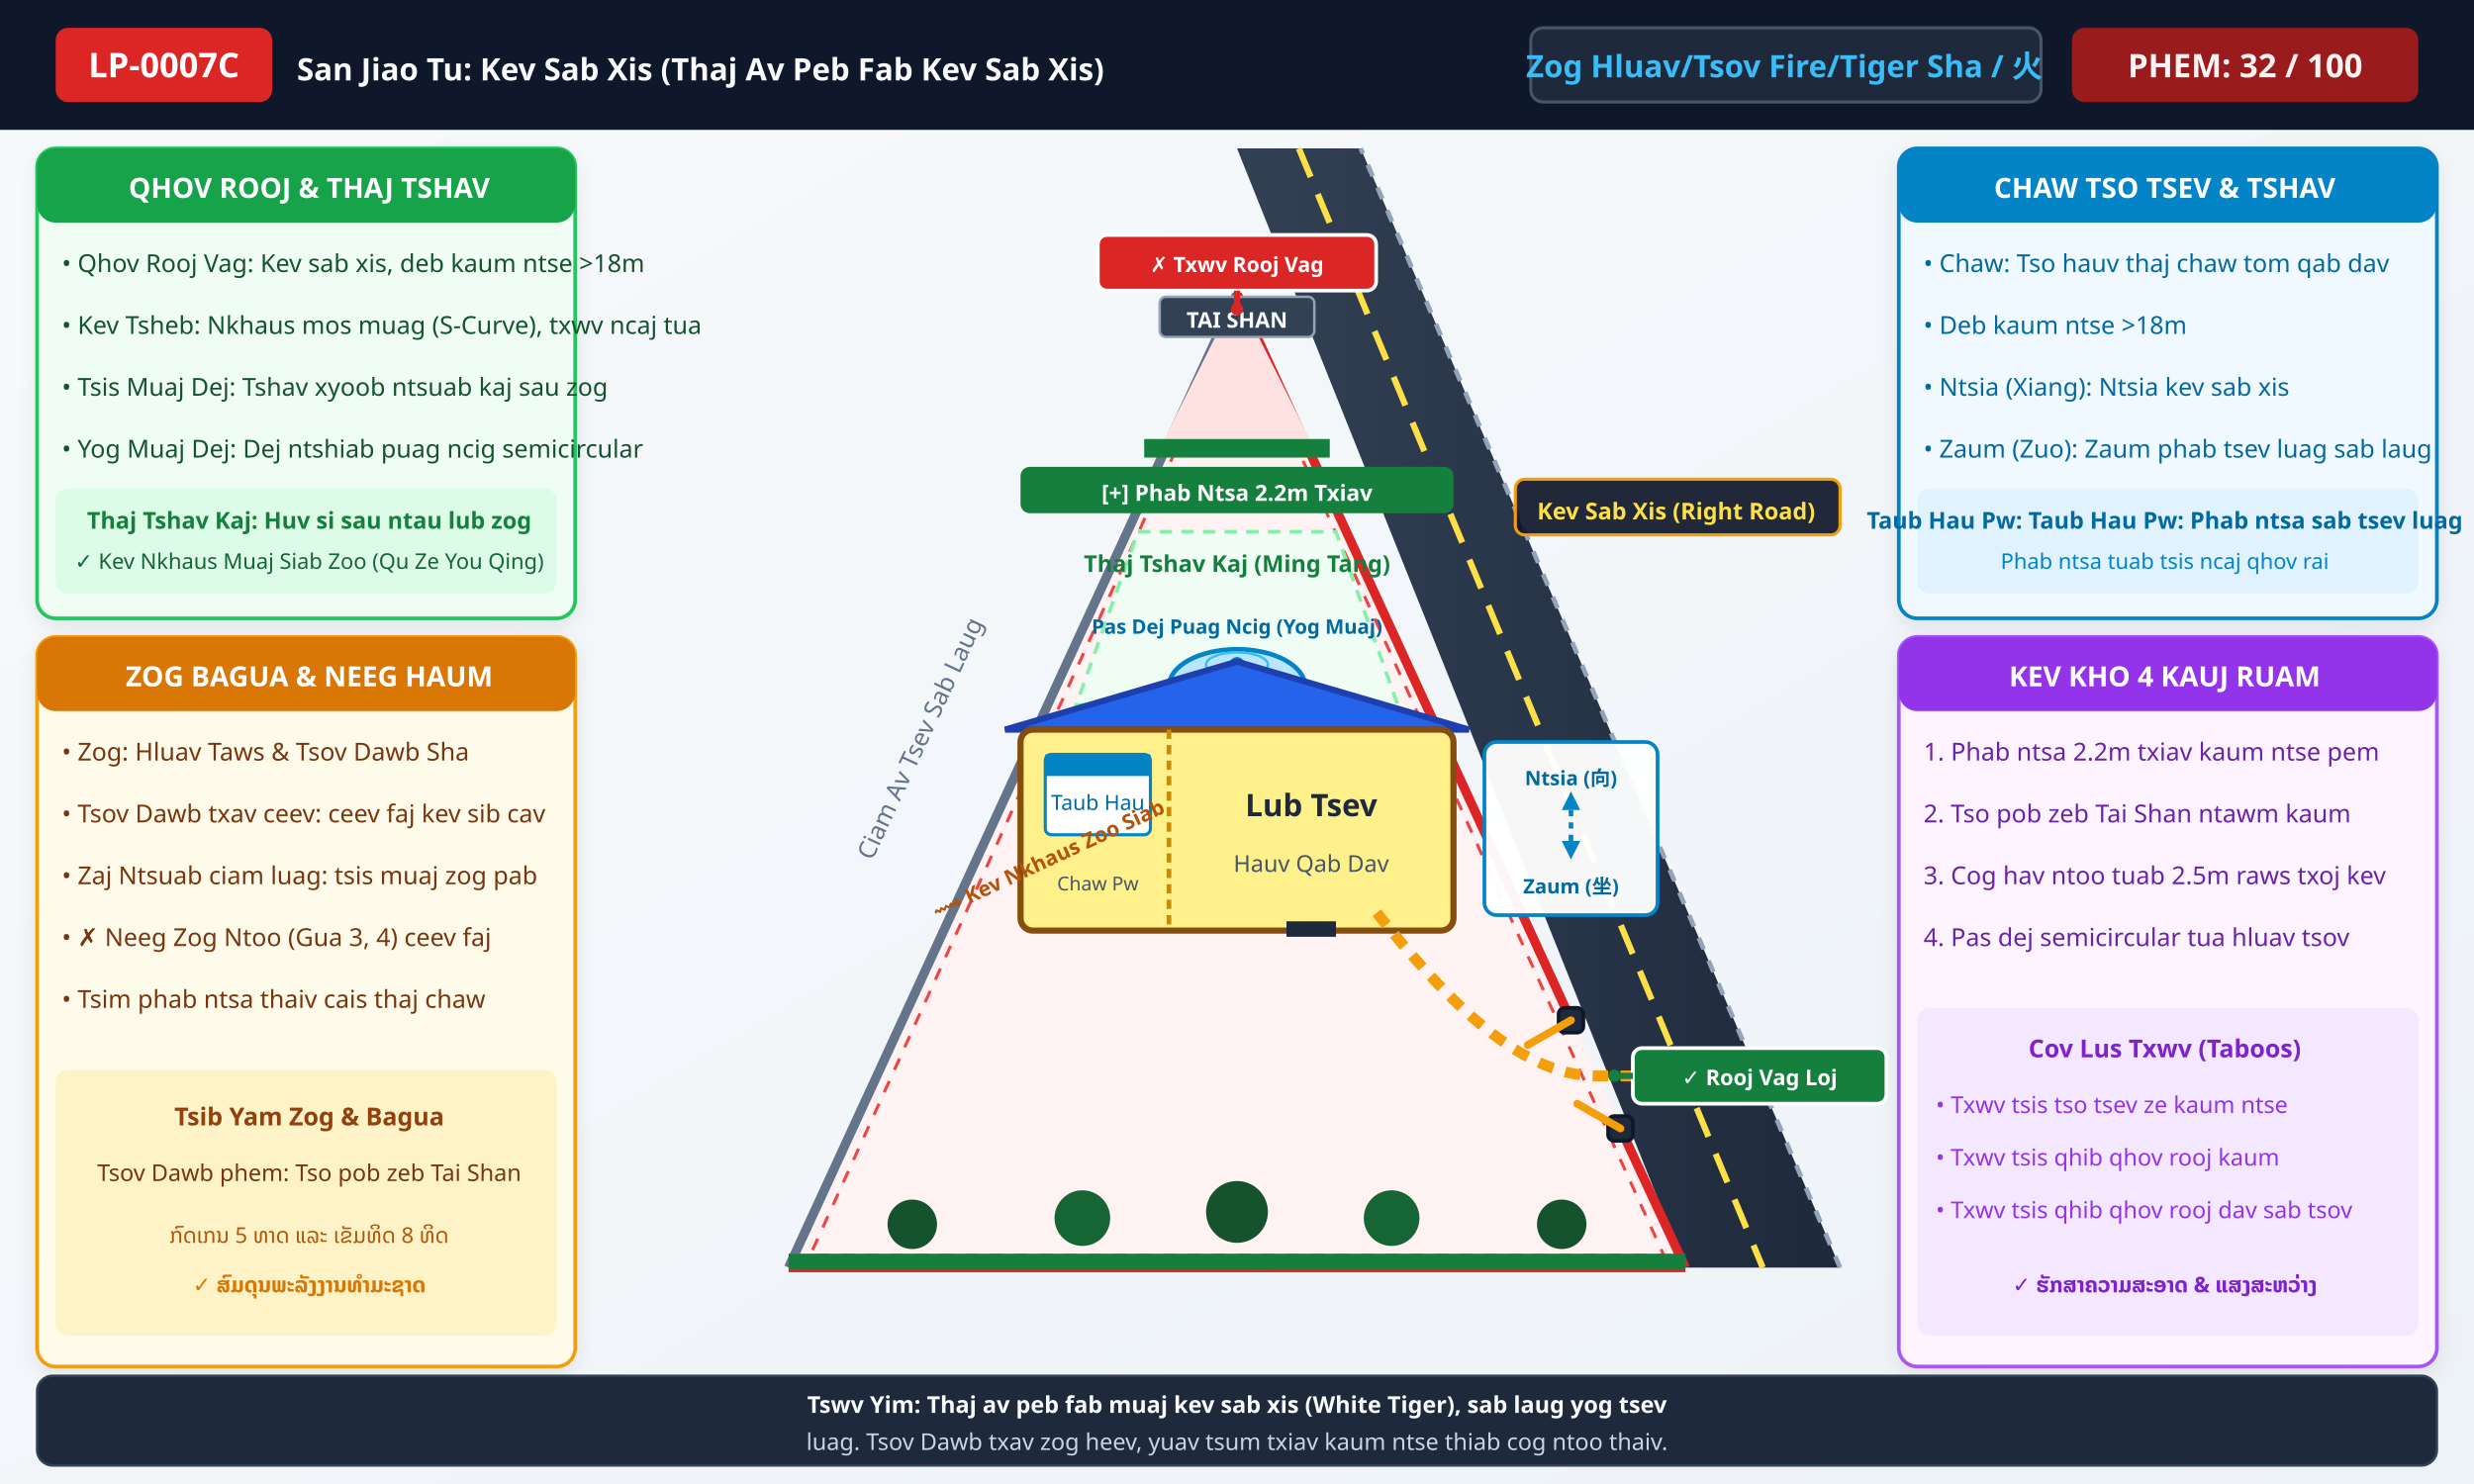
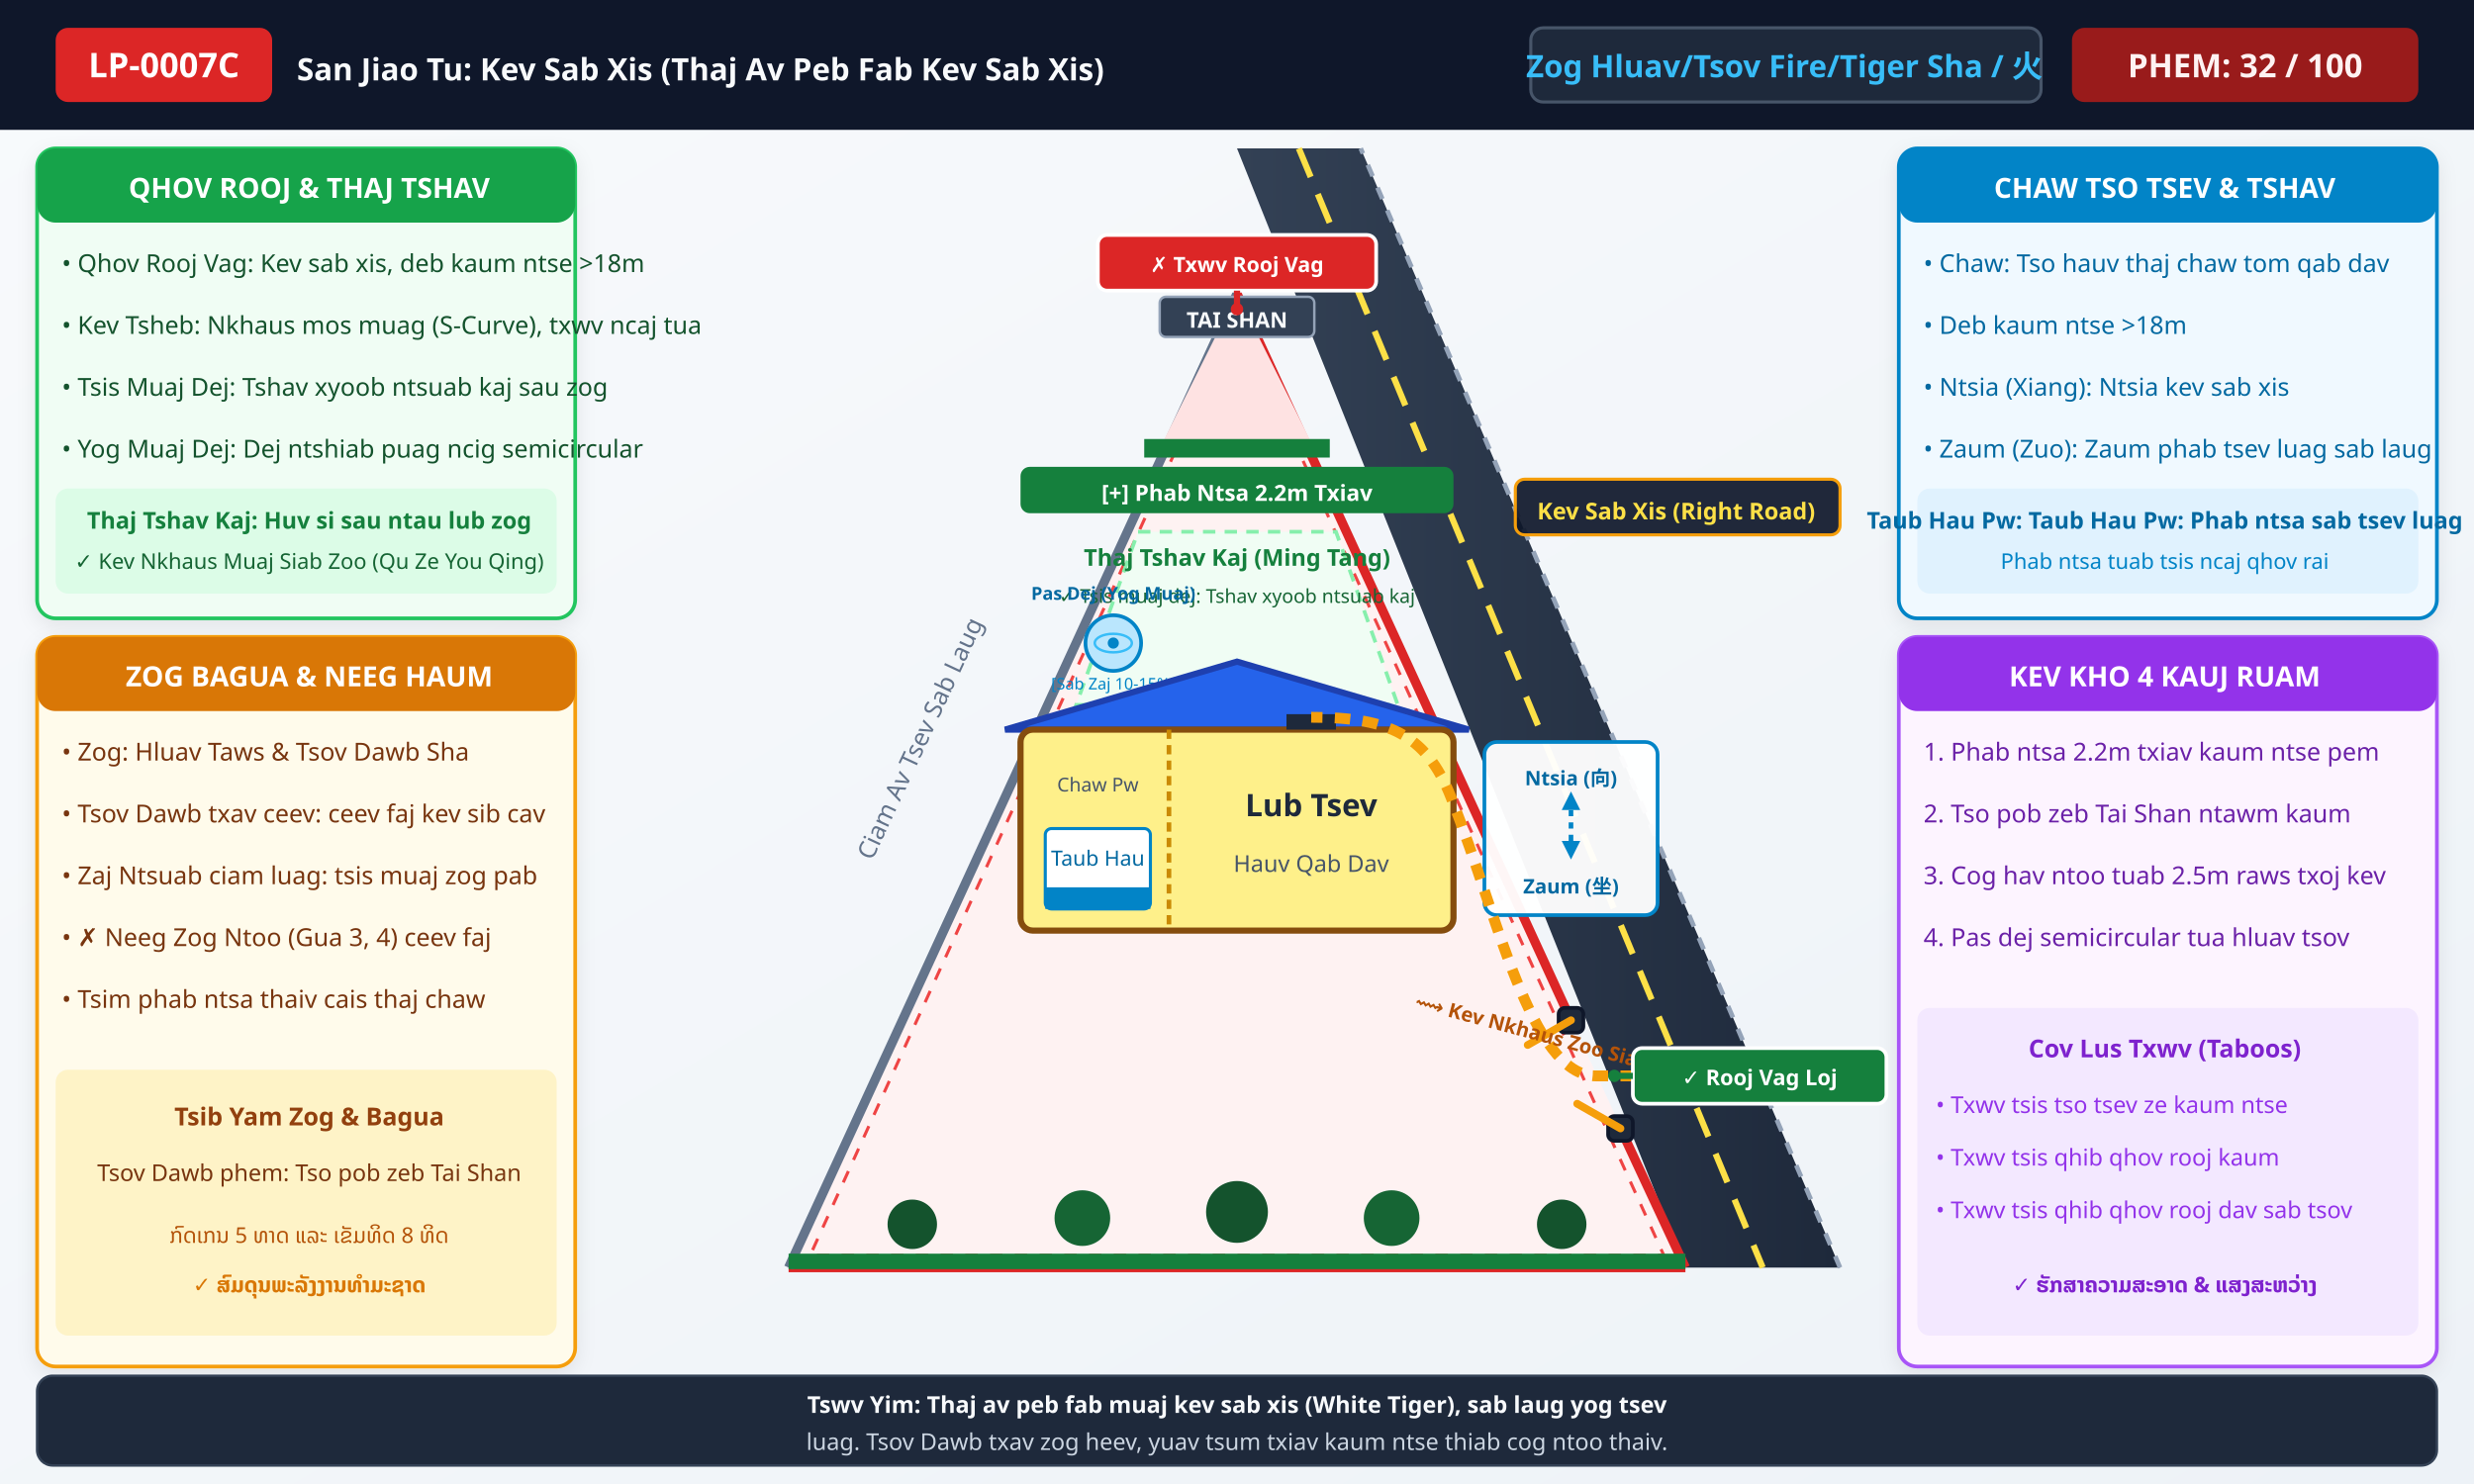
<svg xmlns="http://www.w3.org/2000/svg" viewBox="0 0 800 480" width="800" height="480">
  <defs>
    <linearGradient id="bgGrad" x1="0%" y1="0%" x2="100%" y2="100%">
      <stop offset="0%" stop-color="#F8FAFC" />
      <stop offset="100%" stop-color="#EDF2F7" />
    </linearGradient>
    <linearGradient id="roadGrad" x1="0%" y1="0%" x2="100%" y2="0%">
      <stop offset="0%" stop-color="#334155" />
      <stop offset="100%" stop-color="#1E293B" />
    </linearGradient>
    <filter id="shadow" x="-5%" y="-5%" width="110%" height="110%">
      <feDropShadow dx="0" dy="2" stdDeviation="3" flood-opacity="0.08" />
    </filter>
  </defs>
  <rect width="800" height="480" fill="url(#bgGrad)" />
  <rect x="0" y="0" width="800" height="42" fill="#0F172A" />
  <rect x="18" y="9" width="70" height="24" rx="4" fill="#DC2626" />
  <text x="53" y="25" font-family="'Segoe UI', sans-serif" font-weight="bold" font-size="11" fill="#FFFFFF" text-anchor="middle">LP-0007C</text>
  <text x="96" y="26" font-family="'Noto Sans Lao', 'Segoe UI', sans-serif" font-weight="bold" font-size="10" fill="#F8FAFC">San Jiao Tu: Kev Sab Xis (Thaj Av Peb Fab Kev Sab Xis)</text>
  <rect x="495" y="9" width="165" height="24" rx="4" fill="#1E293B" stroke="#475569" stroke-width="1" />
  <text x="577" y="25" font-family="'Noto Sans Lao', 'Segoe UI', sans-serif" font-weight="bold" font-size="10" fill="#38BDF8" text-anchor="middle">Zog Hluav/Tsov Fire/Tiger Sha / 火</text>
  <rect x="670" y="9" width="112" height="24" rx="4" fill="#991B1B" />
  <text x="726" y="25" font-family="'Noto Sans Lao', 'Segoe UI', sans-serif" font-weight="bold" font-size="10.5" fill="#FEF2F2" text-anchor="middle">PHEM: 32 / 100</text>
  <rect x="12" y="48" width="174" height="152" rx="6" fill="#F0FDF4" stroke="#22C55E" stroke-width="1.2" filter="url(#shadow)" />
  <rect x="12" y="48" width="174" height="24" rx="6" fill="#16A34A" />
  <text x="100" y="64" font-family="'Noto Sans Lao', 'Segoe UI', sans-serif" font-weight="bold" font-size="9" fill="#FFFFFF" text-anchor="middle">QHOV ROOJ &amp; THAJ TSHAV</text>
  <text x="20" y="88" font-family="'Noto Sans Lao', 'Segoe UI', sans-serif" font-size="8" fill="#14532D">• Qhov Rooj Vag: Kev sab xis, deb kaum ntse &gt;18m</text>
  <text x="20" y="108" font-family="'Noto Sans Lao', 'Segoe UI', sans-serif" font-size="8" fill="#14532D">• Kev Tsheb: Nkhaus mos muag (S-Curve), txwv ncaj tua</text>
  <text x="20" y="128" font-family="'Noto Sans Lao', 'Segoe UI', sans-serif" font-size="8" fill="#14532D">• Tsis Muaj Dej: Tshav xyoob ntsuab kaj sau zog</text>
  <text x="20" y="148" font-family="'Noto Sans Lao', 'Segoe UI', sans-serif" font-size="8" fill="#14532D">• Yog Muaj Dej: Dej ntshiab puag ncig semicircular</text>
  <rect x="18" y="158" width="162" height="34" rx="4" fill="#DCFCE7" />
  <text x="100" y="171" font-family="'Noto Sans Lao', 'Segoe UI', sans-serif" font-weight="bold" font-size="7.5" fill="#15803D" text-anchor="middle">Thaj Tshav Kaj: Huv si sau ntau lub zog</text>
  <text x="100" y="184" font-family="'Noto Sans Lao', 'Segoe UI', sans-serif" font-size="7" fill="#166534" text-anchor="middle">✓ Kev Nkhaus Muaj Siab Zoo (Qu Ze You Qing)</text>
  <rect x="12" y="206" width="174" height="236" rx="6" fill="#FFFBEB" stroke="#F59E0B" stroke-width="1.2" filter="url(#shadow)" />
  <rect x="12" y="206" width="174" height="24" rx="6" fill="#D97706" />
  <text x="100" y="222" font-family="'Noto Sans Lao', 'Segoe UI', sans-serif" font-weight="bold" font-size="9" fill="#FFFFFF" text-anchor="middle">ZOG BAGUA &amp; NEEG HAUM</text>
  <text x="20" y="246" font-family="'Noto Sans Lao', 'Segoe UI', sans-serif" font-size="8" fill="#78350F">• Zog: Hluav Taws &amp; Tsov Dawb Sha</text>
  <text x="20" y="266" font-family="'Noto Sans Lao', 'Segoe UI', sans-serif" font-size="8" fill="#78350F">• Tsov Dawb txav ceev: ceev faj kev sib cav</text>
  <text x="20" y="286" font-family="'Noto Sans Lao', 'Segoe UI', sans-serif" font-size="8" fill="#78350F">• Zaj Ntsuab ciam luag: tsis muaj zog pab</text>
  <text x="20" y="306" font-family="'Noto Sans Lao', 'Segoe UI', sans-serif" font-size="8" fill="#78350F">• ✗ Neeg Zog Ntoo (Gua 3, 4) ceev faj</text>
  <text x="20" y="326" font-family="'Noto Sans Lao', 'Segoe UI', sans-serif" font-size="8" fill="#78350F">• Tsim phab ntsa thaiv cais thaj chaw</text>
  <rect x="18" y="346" width="162" height="86" rx="4" fill="#FEF3C7" />
  <text x="100" y="364" font-family="'Noto Sans Lao', 'Segoe UI', sans-serif" font-weight="bold" font-size="8" fill="#92400E" text-anchor="middle">Tsib Yam Zog &amp; Bagua</text>
  <text x="100" y="382" font-family="'Noto Sans Lao', 'Segoe UI', sans-serif" font-size="7.5" fill="#78350F" text-anchor="middle">Tsov Dawb phem: Tso pob zeb Tai Shan</text>
  <text x="100" y="402" font-family="'Noto Sans Lao', 'Segoe UI', sans-serif" font-size="7" fill="#B45309" text-anchor="middle">ກົດເກນ 5 ທາດ ແລະ ເຂັມທິດ 8 ທິດ</text>
  <text x="100" y="418" font-family="'Noto Sans Lao', 'Segoe UI', sans-serif" font-weight="bold" font-size="7" fill="#D97706" text-anchor="middle">✓ ສົມດຸນພະລັງງານທຳມະຊາດ</text>
  <rect x="614" y="48" width="174" height="152" rx="6" fill="#F0F9FF" stroke="#0284C7" stroke-width="1.2" filter="url(#shadow)" />
  <rect x="614" y="48" width="174" height="24" rx="6" fill="#0284C7" />
  <text x="700" y="64" font-family="'Noto Sans Lao', 'Segoe UI', sans-serif" font-weight="bold" font-size="9" fill="#FFFFFF" text-anchor="middle">CHAW TSO TSEV &amp; TSHAV</text>
  <text x="622" y="88" font-family="'Noto Sans Lao', 'Segoe UI', sans-serif" font-size="8" fill="#0369A1">• Chaw: Tso hauv thaj chaw tom qab dav</text>
  <text x="622" y="108" font-family="'Noto Sans Lao', 'Segoe UI', sans-serif" font-size="8" fill="#0369A1">• Deb kaum ntse &gt;18m</text>
  <text x="622" y="128" font-family="'Noto Sans Lao', 'Segoe UI', sans-serif" font-size="8" fill="#0369A1">• Ntsia (Xiang): Ntsia kev sab xis</text>
  <text x="622" y="148" font-family="'Noto Sans Lao', 'Segoe UI', sans-serif" font-size="8" fill="#0369A1">• Zaum (Zuo): Zaum phab tsev luag sab laug</text>
  <rect x="620" y="158" width="162" height="34" rx="4" fill="#E0F2FE" />
  <text x="700" y="171" font-family="'Noto Sans Lao', 'Segoe UI', sans-serif" font-weight="bold" font-size="7.5" fill="#0369A1" text-anchor="middle">Taub Hau Pw: Taub Hau Pw: Phab ntsa sab tsev luag</text>
  <text x="700" y="184" font-family="'Noto Sans Lao', 'Segoe UI', sans-serif" font-size="7" fill="#0284C7" text-anchor="middle">Phab ntsa tuab tsis ncaj qhov rai</text>
  <rect x="614" y="206" width="174" height="236" rx="6" fill="#FDF4FF" stroke="#A855F7" stroke-width="1.2" filter="url(#shadow)" />
  <rect x="614" y="206" width="174" height="24" rx="6" fill="#9333EA" />
  <text x="700" y="222" font-family="'Noto Sans Lao', 'Segoe UI', sans-serif" font-weight="bold" font-size="9" fill="#FFFFFF" text-anchor="middle">KEV KHO 4 KAUJ RUAM</text>
  <text x="622" y="246" font-family="'Noto Sans Lao', 'Segoe UI', sans-serif" font-size="8" fill="#6B21A8">1. Phab ntsa 2.2m txiav kaum ntse pem</text>
  <text x="622" y="266" font-family="'Noto Sans Lao', 'Segoe UI', sans-serif" font-size="8" fill="#6B21A8">2. Tso pob zeb Tai Shan ntawm kaum</text>
  <text x="622" y="286" font-family="'Noto Sans Lao', 'Segoe UI', sans-serif" font-size="8" fill="#6B21A8">3. Cog hav ntoo tuab 2.5m raws txoj kev</text>
  <text x="622" y="306" font-family="'Noto Sans Lao', 'Segoe UI', sans-serif" font-size="8" fill="#6B21A8">4. Pas dej semicircular tua hluav tsov</text>
  <rect x="620" y="326" width="162" height="106" rx="4" fill="#F3E8FF" />
  <text x="700" y="342" font-family="'Noto Sans Lao', 'Segoe UI', sans-serif" font-weight="bold" font-size="8" fill="#7E22CE" text-anchor="middle">Cov Lus Txwv (Taboos)</text>
  <text x="626" y="360" font-family="'Noto Sans Lao', 'Segoe UI', sans-serif" font-size="7.5" fill="#9333EA">• Txwv tsis tso tsev ze kaum ntse</text>
  <text x="626" y="377" font-family="'Noto Sans Lao', 'Segoe UI', sans-serif" font-size="7.5" fill="#9333EA">• Txwv tsis qhib qhov rooj kaum</text>
  <text x="626" y="394" font-family="'Noto Sans Lao', 'Segoe UI', sans-serif" font-size="7.5" fill="#9333EA">• Txwv tsis qhib qhov rooj dav sab tsov</text>
  <text x="700" y="418" font-family="'Noto Sans Lao', 'Segoe UI', sans-serif" font-weight="bold" font-size="7" fill="#7E22CE" text-anchor="middle">✓ ຮັກສາຄວາມສະອາດ &amp; ແສງສະຫວ່າງ</text>
  <g>
    <polygon points="400,48 440,48 595,410 545,410" fill="url(#roadGrad)" />
    <line x1="420" y1="48" x2="570" y2="410" stroke="#FDE047" stroke-width="2" stroke-dasharray="10,6" />
    <line x1="595" y1="410" x2="440" y2="48" stroke="#94A3B8" stroke-width="1.5" stroke-dasharray="4,4" />
    <rect x="490" y="155" width="105" height="18" rx="3" fill="#0F172A" fill-opacity="0.92" stroke="#F59E0B" stroke-width="1" />
    <text x="542" y="168" font-family="'Noto Sans Lao', 'Segoe UI', sans-serif" font-weight="bold" font-size="7.5" fill="#FDE047" text-anchor="middle">Kev Sab Xis (Right Road)</text>
    <line x1="400" y1="95" x2="255" y2="410" stroke="#64748B" stroke-width="2.5" stroke-dasharray="8,5" />
    <text x="300" y="240" font-family="'Noto Sans Lao', 'Segoe UI', sans-serif" font-size="8" fill="#64748B" text-anchor="middle" transform="rotate(-65 300 240)">Ciam Av Tsev Sab Laug</text>
    <polygon points="400,95 255,410 545,410" fill="#FEF2F2" />
    <polygon points="400,102 262,406 538,406" fill="none" stroke="#EF4444" stroke-width="1" stroke-dasharray="4,4" />
    <line x1="255" y1="410" x2="545" y2="410" stroke="#DC2626" stroke-width="3" />
    <line x1="255" y1="410" x2="400" y2="95" stroke="#64748B" stroke-width="3" />
    <line x1="400" y1="95" x2="508" y2="330" stroke="#DC2626" stroke-width="3" />
    <line x1="524" y1="365" x2="545" y2="410" stroke="#DC2626" stroke-width="3" />
    <rect x="504" y="326" width="8" height="8" rx="2" fill="#1E293B" stroke="#0F172A" stroke-width="1.2" />
    <rect x="520" y="361" width="8" height="8" rx="2" fill="#1E293B" stroke="#0F172A" stroke-width="1.2" />
    <line x1="508" y1="330" x2="494" y2="338" stroke="#F59E0B" stroke-width="2.5" stroke-linecap="round" />
    <line x1="524" y1="365" x2="510" y2="357" stroke="#F59E0B" stroke-width="2.5" stroke-linecap="round" />
    <polygon points="400,95 375,145 425,145" fill="#FEE2E2" />
    <rect x="375" y="96" width="50" height="13" rx="2" fill="#334155" stroke="#94A3B8" stroke-width="0.8" />
    <text x="400" y="106" font-family="'Segoe UI', sans-serif" font-weight="bold" font-size="7" fill="#F8FAFC" text-anchor="middle">TAI SHAN</text>
    <line x1="370" y1="145" x2="430" y2="145" stroke="#15803D" stroke-width="6" />
    <rect x="330" y="151" width="140" height="15" rx="3" fill="#15803D" />
    <text x="400" y="162" font-family="'Noto Sans Lao', 'Segoe UI', sans-serif" font-weight="bold" font-size="7.2" fill="#FFFFFF" text-anchor="middle">[+] Phab Ntsa 2.2m Txiav</text>
    <polygon points="368,172 432,172 452,228 348,228" fill="#F0FDF4" stroke="#86EFAC" stroke-width="1.2" stroke-dasharray="4,3" />
-     <text x="400" y="185" font-family="'Noto Sans Lao', 'Segoe UI', sans-serif" font-weight="bold" font-size="7.5" fill="#15803D" text-anchor="middle">Thaj Tshav Kaj (Ming Tang)</text>
-     <path d="M 378 222 A 22 12 0 0 1 422 222 Z" fill="#BAE6FD" stroke="#0284C7" stroke-width="1.5" />
-     <circle cx="400" cy="215" r="2.5" fill="#0284C7" />
-     <ellipse cx="400" cy="215" rx="10" ry="4" fill="none" stroke="#38BDF8" stroke-width="0.8" />
-     <text x="400" y="205" font-family="'Noto Sans Lao', 'Segoe UI', sans-serif" font-weight="bold" font-size="6.5" fill="#0369A1" text-anchor="middle">Pas Dej Puag Ncig (Yog Muaj)</text>
+     <text x="400" y="183" font-family="'Noto Sans Lao', 'Segoe UI', sans-serif" font-weight="bold" font-size="7.5" fill="#15803D" text-anchor="middle">Thaj Tshav Kaj (Ming Tang)</text>
+     <text x="400" y="195" font-family="'Noto Sans Lao', 'Segoe UI', sans-serif" font-size="6.2" fill="#166534" text-anchor="middle">✓ Tsis muaj dej: Tshav xyoob ntsuab kaj</text>
+     <circle cx="360" cy="208" r="9" fill="#BAE6FD" stroke="#0284C7" stroke-width="1.2" />
+     <ellipse cx="360" cy="208" rx="6" ry="3" fill="none" stroke="#38BDF8" stroke-width="0.8" />
+     <circle cx="360" cy="208" r="1.8" fill="#0284C7" />
+     <text x="360" y="194" font-family="'Noto Sans Lao', 'Segoe UI', sans-serif" font-weight="bold" font-size="5.8" fill="#0369A1" text-anchor="middle">Pas Dej (Yog Muaj)</text>
+     <text x="360" y="223" font-family="'Noto Sans Lao', 'Segoe UI', sans-serif" font-size="5.2" fill="#0284C7" text-anchor="middle">[Sab Zaj 10-15%]</text>
    <polygon points="325,236 400,214 475,236" fill="#2563EB" stroke="#1E40AF" stroke-width="2" />
    <rect x="330" y="236" width="140" height="65" fill="#FEF08A" stroke="#854D0E" stroke-width="2" rx="4" />
    <line x1="378" y1="236" x2="378" y2="301" stroke="#CA8A04" stroke-width="1.5" stroke-dasharray="3,2" />
-     <rect x="338" y="244" width="34" height="26" rx="2" fill="#FFFFFF" stroke="#0284C7" stroke-width="1" />
-     <rect x="338" y="244" width="34" height="7" fill="#0284C7" />
-     <text x="355" y="262" font-family="'Noto Sans Lao', 'Segoe UI', sans-serif" font-size="6.8" fill="#0369A1" text-anchor="middle">Taub Hau</text>
-     <text x="355" y="288" font-family="'Noto Sans Lao', 'Segoe UI', sans-serif" font-size="6.2" fill="#475569" text-anchor="middle">Chaw Pw</text>
+     <rect x="338" y="268" width="34" height="26" rx="2" fill="#FFFFFF" stroke="#0284C7" stroke-width="1" />
+     <rect x="338" y="287" width="34" height="7" fill="#0284C7" />
+     <text x="355" y="280" font-family="'Noto Sans Lao', 'Segoe UI', sans-serif" font-size="6.8" fill="#0369A1" text-anchor="middle">Taub Hau</text>
+     <text x="355" y="256" font-family="'Noto Sans Lao', 'Segoe UI', sans-serif" font-size="6.2" fill="#475569" text-anchor="middle">Chaw Pw</text>
    <text x="424" y="264" font-family="'Noto Sans Lao', 'Segoe UI', sans-serif" font-weight="bold" font-size="10" fill="#1E293B" text-anchor="middle">Lub Tsev</text>
    <text x="424" y="282" font-family="'Noto Sans Lao', 'Segoe UI', sans-serif" font-size="7.5" fill="#475569" text-anchor="middle">Hauv Qab Dav</text>
-     <rect x="416" y="298" width="16" height="5" fill="#1E293B" />
+     <rect x="416" y="231" width="16" height="5" fill="#1E293B" />
    <g transform="translate(480, 240)">
      <rect x="0" y="0" width="56" height="56" rx="4" fill="#FFFFFF" fill-opacity="0.96" stroke="#0284C7" stroke-width="1.2" />
      <text x="28" y="14" font-family="'Noto Sans Lao', 'Segoe UI', sans-serif" font-weight="bold" font-size="6.5" fill="#0369A1" text-anchor="middle">Ntsia (向)</text>
      <line x1="28" y1="18" x2="28" y2="34" stroke="#0284C7" stroke-width="1.5" stroke-dasharray="2,2" />
      <polygon points="28,16 25,22 31,22" fill="#0284C7" />
      <polygon points="28,38 25,32 31,32" fill="#0284C7" />
      <text x="28" y="49" font-family="'Noto Sans Lao', 'Segoe UI', sans-serif" font-weight="bold" font-size="6.5" fill="#0369A1" text-anchor="middle">Zaum (坐)</text>
    </g>
-     <path d="M 565 348 L 516 348 C 490 348 465 320 445 295" fill="none" stroke="#F59E0B" stroke-width="3.5" stroke-dasharray="5,4" />
-     <text x="340" y="280" font-family="'Noto Sans Lao', 'Segoe UI', sans-serif" font-weight="bold" font-size="6.8" fill="#B45309" text-anchor="middle" transform="rotate(-25 340 280)">⟿ Kev Nkhaus Zoo Siab</text>
+     <path d="M 565 348 L 516 348 C 495 348 484 295 470 260 C 462 238 450 232 424 232" fill="none" stroke="#F59E0B" stroke-width="3.5" stroke-dasharray="5,4" />
+     <text x="495" y="336" font-family="'Noto Sans Lao', 'Segoe UI', sans-serif" font-weight="bold" font-size="6.5" fill="#B45309" text-anchor="middle" transform="rotate(15 495 336)">⟿ Kev Nkhaus Zoo Siab</text>
    <g transform="translate(528, 339)">
      <rect x="0" y="0" width="82" height="18" rx="3" fill="#15803D" stroke="#FFFFFF" stroke-width="1.2" />
      <text x="41" y="12" font-family="'Noto Sans Lao', 'Segoe UI', sans-serif" font-weight="bold" font-size="7" fill="#FFFFFF" text-anchor="middle">✓ Rooj Vag Loj</text>
      <line x1="0" y1="9" x2="-6" y2="9" stroke="#15803D" stroke-width="2" />
      <circle cx="-6" cy="9" r="2" fill="#15803D" />
    </g>
    <g transform="translate(355, 76)">
      <rect x="0" y="0" width="90" height="18" rx="3" fill="#DC2626" stroke="#FFFFFF" stroke-width="1.2" />
      <text x="45" y="12" font-family="'Noto Sans Lao', 'Segoe UI', sans-serif" font-weight="bold" font-size="6.8" fill="#FFFFFF" text-anchor="middle">✗ Txwv Rooj Vag</text>
      <line x1="45" y1="18" x2="45" y2="24" stroke="#DC2626" stroke-width="2" />
      <circle cx="45" cy="24" r="2" fill="#DC2626" />
    </g>
    <line x1="255" y1="408" x2="545" y2="408" stroke="#15803D" stroke-width="5" />
    <circle cx="295" cy="396" r="8" fill="#14532D" />
    <circle cx="350" cy="394" r="9" fill="#166534" />
    <circle cx="400" cy="392" r="10" fill="#14532D" />
    <circle cx="450" cy="394" r="9" fill="#166534" />
    <circle cx="505" cy="396" r="8" fill="#14532D" />
  </g>
  <rect x="12" y="445" width="776" height="29" rx="5" fill="#1E293B" stroke="#334155" stroke-width="0.8" />
  <text x="400" y="457" font-family="'Noto Sans Lao', 'Segoe UI', sans-serif" font-weight="bold" font-size="7.5" fill="#F8FAFC" text-anchor="middle">Tswv Yim: Thaj av peb fab muaj kev sab xis (White Tiger), sab laug yog tsev</text>
  <text x="400" y="469" font-family="'Noto Sans Lao', 'Segoe UI', sans-serif" font-size="7.5" fill="#CBD5E1" text-anchor="middle">luag. Tsov Dawb txav zog heev, yuav tsum txiav kaum ntse thiab cog ntoo thaiv.</text>
</svg>
